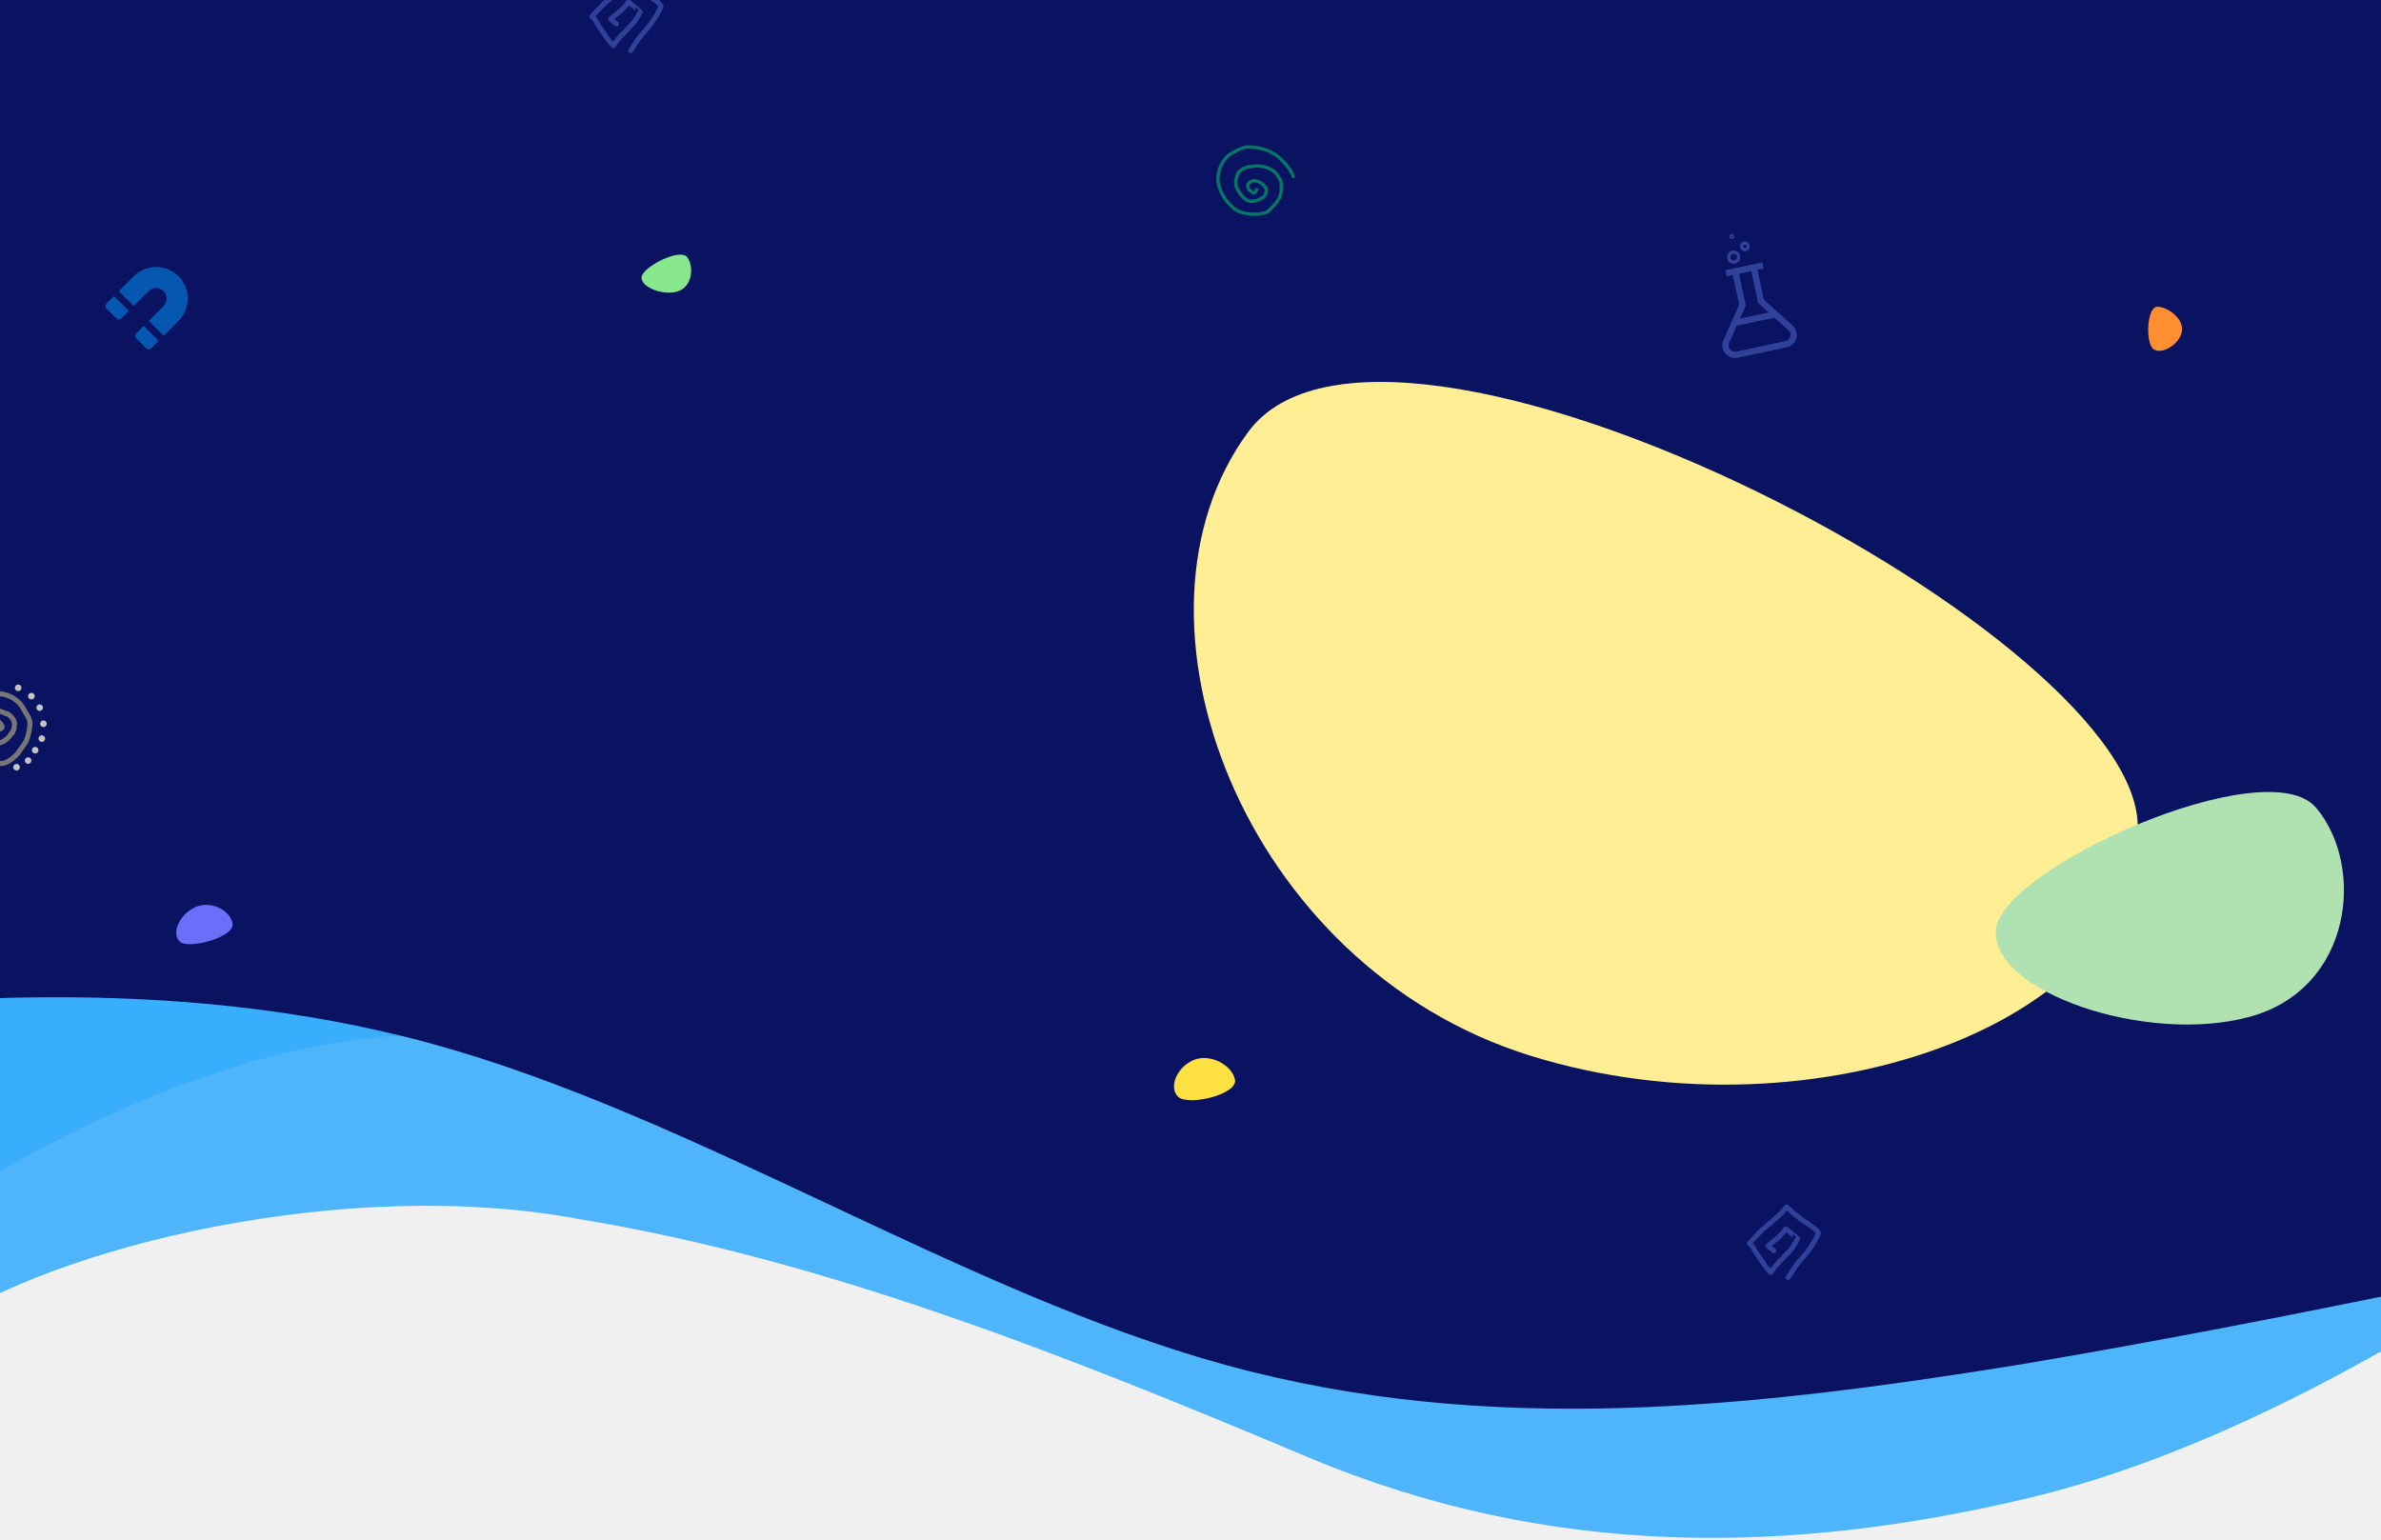
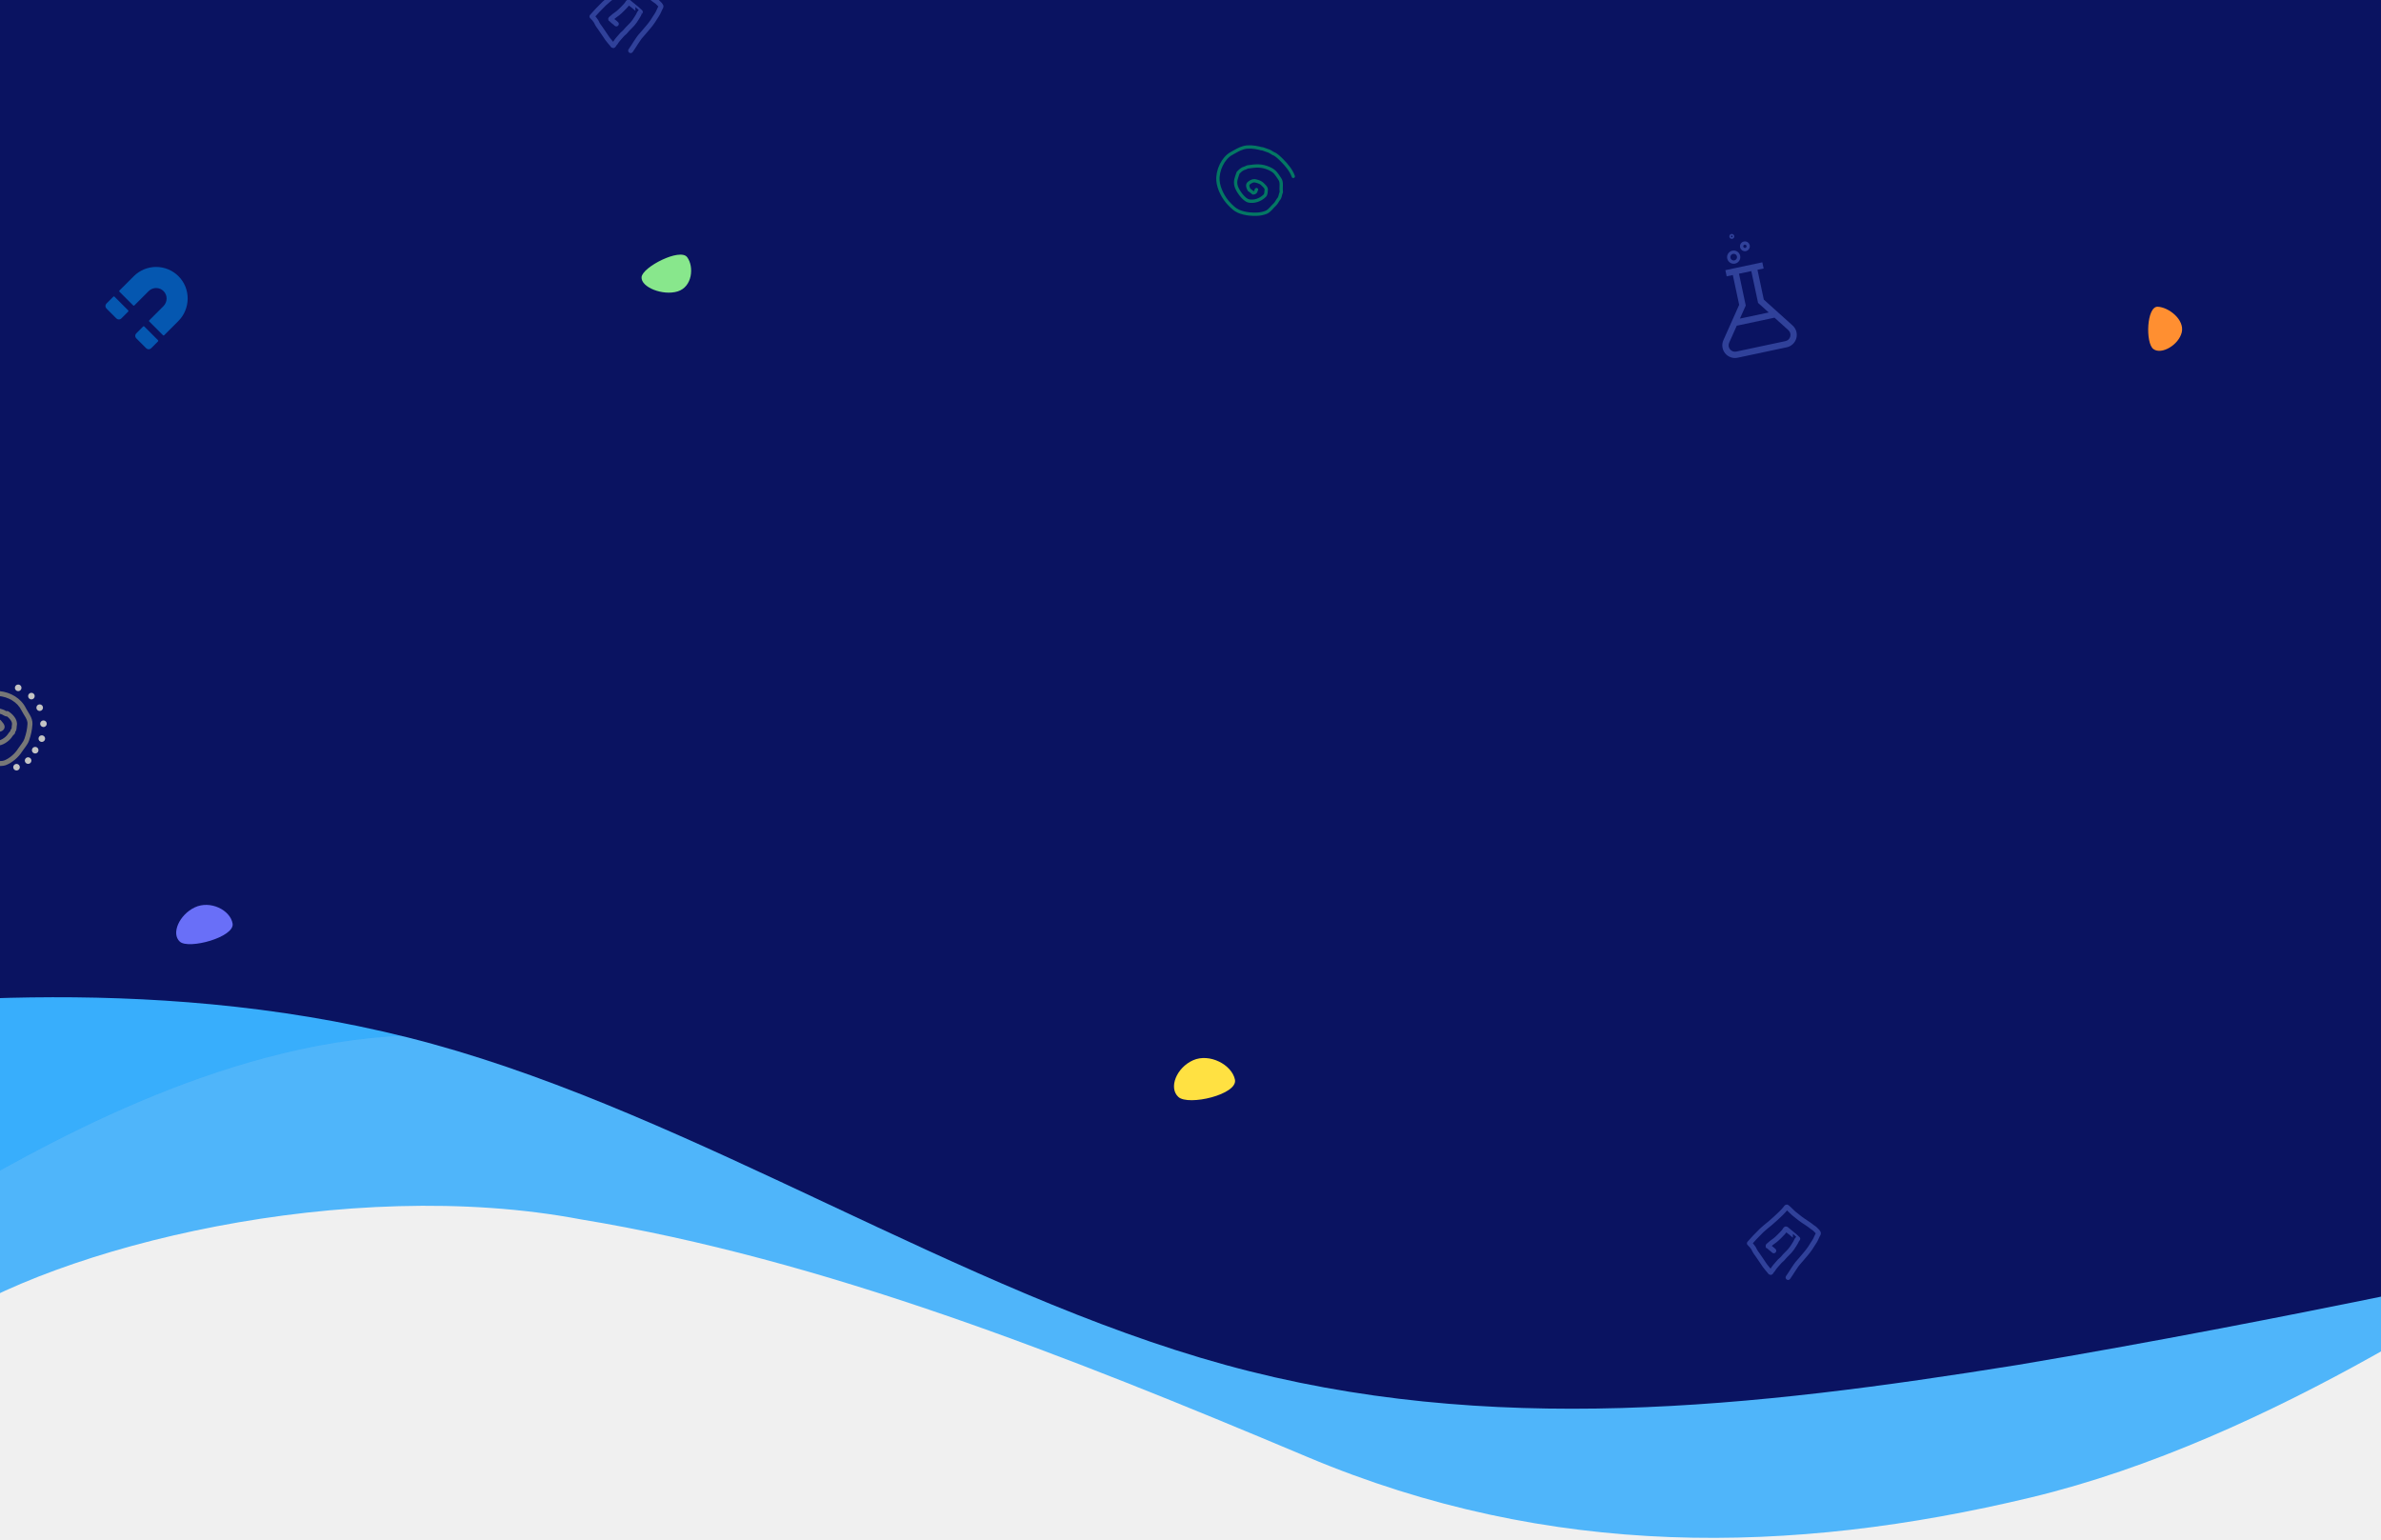
<svg xmlns="http://www.w3.org/2000/svg" width="1440" height="931" viewBox="0 0 1440 931" fill="none">
  <mask id="mask0" mask-type="alpha" maskUnits="userSpaceOnUse" x="0" y="0" width="1440" height="931">
    <rect width="1440" height="931" fill="#C4C4C4" />
  </mask>
  <g mask="url(#mask0)">
    <path fill-rule="evenodd" clip-rule="evenodd" d="M1661.14 672.751L1589.17 722.299C1517.2 771.846 1373.26 870.941 1228.19 905.679C1083.12 940.418 937.482 942.977 790.714 881.18C643.946 819.383 498.242 761.643 351.142 737.456C210.452 710.8 34.373 753.494 -37.597 803.042L-84.115 839.226L-89.046 558.665L-16.228 557.385C56.591 556.105 202.228 553.545 347.865 550.986C493.502 548.426 639.139 545.866 784.775 543.306C930.412 540.747 1076.05 538.187 1221.69 535.627C1367.32 533.068 1512.96 530.508 1585.78 529.228L1658.6 527.948L1661.14 672.751Z" fill="#0099FF" fill-opacity="0.67" />
-     <path fill-rule="evenodd" clip-rule="evenodd" d="M1264.68 586.998L1209.22 619.278C1153.76 651.558 1042.84 716.119 930.367 740.552C817.897 764.986 703.879 749.293 589.086 713.536C474.293 677.78 358.727 621.96 245.483 626.33C132.239 630.7 21.317 695.26 -34.143 727.54L-89.604 759.821L-97.734 549.156L-41.111 546.971C15.511 544.785 128.755 540.415 241.999 536.045C355.243 531.675 468.487 527.305 581.731 522.935C694.975 518.564 808.219 514.194 921.463 509.824C1034.71 505.454 1147.95 501.084 1204.57 498.898L1261.19 496.713L1264.68 586.998Z" fill="#0099FF" fill-opacity="0.3" />
+     <path fill-rule="evenodd" clip-rule="evenodd" d="M1264.68 586.998L1209.22 619.278C1153.76 651.558 1042.84 716.119 930.367 740.552C817.897 764.986 703.879 749.293 589.086 713.536C474.294 677.78 358.727 621.96 245.483 626.33C132.239 630.7 21.317 695.26 -34.143 727.54L-89.604 759.821L-97.734 549.156L-41.111 546.971C15.511 544.785 128.755 540.415 241.999 536.045C355.243 531.675 468.487 527.305 581.731 522.935C694.975 518.564 808.219 514.194 921.463 509.824C1034.71 505.454 1147.95 501.084 1204.57 498.898L1261.19 496.713L1264.68 586.998Z" fill="#0099FF" fill-opacity="0.3" />
    <path d="M3.05176e-05 -16.276H1440V552.545H3.05176e-05V-16.276Z" fill="#0A1361" />
    <path fill-rule="evenodd" clip-rule="evenodd" d="M1700 727.803L1620.08 746.115C1540.17 763.206 1380.33 798.61 1220.5 825.468C1060.67 851.105 900.833 869.417 741 825.468C581.167 781.518 421.333 675.308 261.5 631.359C101.667 587.409 -58.167 605.721 -138.083 614.267L-218 622.813V359.117H-138.083C-58.167 359.117 101.667 359.117 261.5 359.117C421.333 359.117 581.167 359.117 741 359.117C900.833 359.117 1060.67 359.117 1220.5 359.117C1380.33 359.117 1540.17 359.117 1620.08 359.117H1700V727.803Z" fill="#0A1361" />
    <path fill-rule="evenodd" clip-rule="evenodd" d="M1440 -212.988L1380 -224.181C1320 -234.629 1200 -256.27 1080 -224.181C960 -192.093 840 -105.528 720 -111.498C600 -116.721 480 -212.988 360 -261.494C240 -310 120 -310 60 -310H3.05176e-05V12.38H60C120 12.38 240 12.38 360 12.38C480 12.38 600 12.38 720 12.38C840 12.38 960 12.38 1080 12.38C1200 12.38 1320 12.38 1380 12.38H1440V-212.988Z" fill="#0A1361" />
    <path d="M1081.42 772.615C1081.98 771.849 1082.5 771.089 1082.99 770.281C1083.99 768.641 1085.09 767.053 1086.16 765.444C1087.07 764.08 1088.33 762.824 1089.37 761.571C1091.19 759.384 1093.08 757.343 1094.68 754.991C1095.61 753.619 1096.45 752.202 1097.36 750.818C1098.31 749.387 1098.77 747.7 1099.67 746.252C1100.17 745.45 1098.38 744.094 1097.9 743.538C1097.33 742.887 1096.52 742.527 1095.86 741.991C1094.87 741.18 1093.77 740.374 1092.68 739.686C1089.9 737.924 1087.27 735.935 1084.75 733.807C1083.35 732.618 1082.16 731.128 1080.69 730.028C1080.45 729.852 1080.11 730.56 1079.97 730.721C1079.07 731.756 1078.22 732.784 1077.22 733.748C1075.05 735.833 1072.81 737.933 1070.51 739.861C1068.8 741.292 1067.02 742.621 1065.41 744.173C1064.04 745.502 1062.74 746.907 1061.39 748.258C1060.49 749.162 1059.72 750.169 1058.83 751.081C1058.55 751.372 1058.29 751.672 1058.02 751.971C1057.95 752.047 1058.11 751.964 1058.18 752.073C1058.42 752.496 1058.89 752.84 1059.23 753.182C1059.56 753.513 1059.73 753.915 1060.04 754.261C1060.6 754.885 1060.92 755.796 1061.33 756.523C1061.77 757.308 1062.36 758.113 1062.9 758.835C1064.48 760.934 1065.8 763.241 1067.34 765.364C1068.21 766.569 1069.21 767.657 1070.15 768.807C1070.22 768.882 1070.67 769.58 1070.85 769.58C1071.13 769.58 1071.54 768.598 1071.77 768.413C1072.29 767.998 1072.53 767.287 1072.95 766.779C1073.49 766.117 1073.99 765.427 1074.59 764.81C1075.42 763.959 1076.19 762.822 1077.11 762.11C1077.99 761.438 1078.7 760.446 1079.44 759.63C1080.39 758.589 1081.48 757.67 1082.4 756.61C1083.39 755.462 1084.24 754.3 1085.04 752.948C1085.3 752.504 1085.54 752.073 1085.83 751.657C1086.33 750.943 1086.58 749.784 1087.26 749.242C1087.3 749.212 1083.35 745.689 1082.86 745.405C1082.23 745.037 1081.65 744.378 1081.04 743.939C1080.83 743.787 1080.38 743.261 1080.1 743.261C1079.87 743.261 1079.48 743.952 1079.38 744.129C1079.07 744.679 1078.5 745.268 1078.08 745.748C1077.05 746.916 1075.94 747.893 1074.85 748.987C1073.45 750.386 1071.64 751.293 1070.23 752.686C1070.12 752.796 1069.16 753.514 1069.24 753.678C1069.26 753.738 1069.59 753.719 1069.67 753.78C1070.07 754.092 1070.39 754.507 1070.78 754.816C1071.47 755.356 1072.14 755.85 1072.75 756.464" stroke="#30419A" stroke-width="3" stroke-linecap="round" stroke-linejoin="round" />
-     <path fill-rule="evenodd" clip-rule="evenodd" d="M1292.75 496.448C1284.43 377.804 837.847 148.809 754.941 261.186C672.035 373.563 751.739 584.465 925.479 638.472C1099.22 692.479 1301.07 615.092 1292.75 496.448Z" fill="#FFEE94" />
-     <path fill-rule="evenodd" clip-rule="evenodd" d="M1207.07 562.387C1210.07 525.117 1370.86 453.181 1400.71 488.482C1430.56 523.784 1423 598.038 1360.45 615.003C1297.89 631.969 1204.07 599.657 1207.07 562.387Z" fill="#AFE1B1" />
    <path d="M759.928 114.659C759.444 114.698 760.083 116.552 757.899 116.695C757.641 116.487 755.85 115 755.561 114.946C754.486 113.295 754.301 111.748 755.116 110.93C755.825 110.219 757.5 109.228 758.633 109.317C759.622 109.394 762.28 110.167 763.037 110.922C764.036 111.917 766.015 113.421 765.801 114.831C765.616 116.047 765.809 117.445 764.896 118.361C762.188 121.079 758.284 122.221 755.186 121.527C752.255 120.87 748.476 115.472 747.654 112.722C746.658 109.39 747.91 107.328 748.808 104.452C750.014 103.242 750.489 102.764 751.89 102.014C754.137 101.355 753.684 101.076 754.936 100.898C759.441 100.259 763 99.87 767.511 101.892C771.31 103.596 771.862 105.113 774.074 108.345C775.477 110.395 774.535 113.098 774.938 116.123C774.103 118.283 774.506 118.283 773.642 120.011C772.796 120.86 771.919 122.891 771.049 123.645C769.334 125.131 767.825 127.605 765.651 128.446C762.399 129.705 759.138 129.753 755.596 129.411C753.558 129.214 750.954 128.632 748.986 127.749C746.825 126.781 745.438 125.37 743.705 123.645C740.001 119.954 737.028 114.215 736.624 109.268C736.124 103.146 739.687 95.626 744.694 92.879C747.189 91.51 749.206 90.169 752.039 89.335C754.753 88.536 758.445 88.838 761.915 89.682C762.554 89.99 763.135 89.9 763.778 90.082C764.569 90.305 765.646 90.817 766.463 91.031C767.993 91.431 768.75 92.149 770.064 92.879C771.792 93.388 774.029 95.67 775.344 96.98C778.138 99.764 780.936 103.13 782.166 106.675" stroke="#047864" stroke-width="2" stroke-linecap="round" stroke-linejoin="round" />
    <path d="M381.418 30.615C381.975 29.849 382.503 29.089 382.994 28.281C383.989 26.641 385.087 25.053 386.16 23.444C387.069 22.08 388.325 20.824 389.369 19.571C391.191 17.384 393.082 15.343 394.68 12.991C395.611 11.619 396.452 10.202 397.364 8.818C398.308 7.387 398.771 5.7 399.67 4.252C400.167 3.45 398.379 2.094 397.897 1.538C397.333 0.887 396.519 0.527 395.862 -0.009C394.866 -0.82 393.767 -1.626 392.681 -2.314C389.896 -4.076 387.267 -6.065 384.752 -8.193C383.347 -9.382 382.156 -10.872 380.689 -11.972C380.453 -12.148 380.114 -11.44 379.974 -11.279C379.068 -10.244 378.217 -9.216 377.216 -8.252C375.053 -6.167 372.806 -4.067 370.505 -2.139C368.798 -0.708 367.015 0.621 365.413 2.173C364.041 3.502 362.744 4.907 361.394 6.258C360.49 7.162 359.719 8.169 358.833 9.081C358.55 9.372 358.285 9.672 358.016 9.971C357.947 10.047 358.115 9.964 358.177 10.073C358.419 10.496 358.885 10.84 359.227 11.182C359.559 11.513 359.734 11.915 360.044 12.261C360.603 12.885 360.921 13.796 361.328 14.523C361.768 15.308 362.362 16.113 362.904 16.835C364.478 18.934 365.799 21.241 367.339 23.364C368.214 24.569 369.207 25.657 370.155 26.807C370.217 26.882 370.665 27.58 370.848 27.58C371.132 27.58 371.536 26.598 371.767 26.413C372.286 25.998 372.534 25.287 372.949 24.779C373.491 24.117 373.99 23.427 374.59 22.809C375.417 21.959 376.188 20.823 377.114 20.11C377.988 19.438 378.7 18.446 379.441 17.63C380.388 16.589 381.481 15.67 382.396 14.61C383.387 13.462 384.242 12.3 385.036 10.948C385.297 10.504 385.544 10.072 385.831 9.657C386.326 8.943 386.584 7.784 387.261 7.242C387.3 7.212 383.352 3.689 382.862 3.405C382.226 3.037 381.646 2.378 381.039 1.939C380.829 1.787 380.381 1.261 380.105 1.261C379.869 1.261 379.482 1.952 379.383 2.129C379.073 2.679 378.501 3.268 378.077 3.748C377.047 4.916 375.94 5.893 374.845 6.987C373.447 8.386 371.643 9.293 370.228 10.686C370.115 10.796 369.161 11.514 369.236 11.678C369.263 11.738 369.588 11.719 369.666 11.78C370.067 12.092 370.39 12.507 370.782 12.816C371.469 13.356 372.137 13.85 372.752 14.464" stroke="#30419A" stroke-width="3" stroke-linecap="round" stroke-linejoin="round" />
    <path fill-rule="evenodd" clip-rule="evenodd" d="M712.66 663.437C718.703 668.984 748.734 661.952 746.885 652.958C745.035 643.963 731.524 636.778 721.522 641.255C711.52 645.732 706.618 657.891 712.66 663.437Z" fill="#FFE142" />
    <path fill-rule="evenodd" clip-rule="evenodd" d="M108.753 569.506C114.107 574.37 142.033 566.769 140.672 558.58C139.31 550.39 127.14 544.306 117.758 548.798C108.377 553.29 103.399 564.642 108.753 569.506Z" fill="#696FF8" />
    <path fill-rule="evenodd" clip-rule="evenodd" d="M388.01 167.637C388.437 161.542 411.343 149.778 415.595 155.551C419.848 161.324 418.771 173.467 409.86 176.241C400.948 179.016 387.583 173.732 388.01 167.637Z" fill="#88E78C" />
    <path fill-rule="evenodd" clip-rule="evenodd" d="M1302.31 211.08C1297.45 207.38 1298.24 185.18 1304.98 185.508C1311.72 185.836 1321.29 193.36 1319.5 200.989C1317.7 208.619 1307.17 214.779 1302.31 211.08Z" fill="#FF8F31" />
    <g clip-path="url(#clip0)">
      <mask id="mask1" mask-type="alpha" maskUnits="userSpaceOnUse" x="0" y="408" width="32" height="61">
        <rect x="32" y="408" width="61" height="32" transform="rotate(90 32 408)" fill="#C4C4C4" />
      </mask>
      <g mask="url(#mask1)">
        <path fill-rule="evenodd" clip-rule="evenodd" d="M2.739 459.851C5.668 458.64 8.899 455.968 10.696 453.123C11.177 452.363 11.776 451.563 12.337 450.814L12.337 450.814L12.337 450.814C12.586 450.481 12.828 450.158 13.049 449.853C13.819 448.788 14.426 447.825 14.747 446.888C15.89 443.555 16.413 441.099 16.633 437.784C16.714 436.557 16.26 435.31 15.495 433.923C15.165 433.325 14.803 432.743 14.427 432.138L14.427 432.138L14.253 431.86C13.828 431.175 13.384 430.447 13.032 429.721C10.549 424.601 5.021 421.407 -0.997 420.931C-1.302 420.907 -1.579 420.793 -1.803 420.618C-1.963 420.66 -2.122 420.696 -2.274 420.726C-2.806 420.833 -3.381 420.899 -3.93 420.941C-5.028 421.025 -6.126 421.019 -6.768 421.004C-6.871 421.002 -7.154 421.041 -7.634 421.206C-8.083 421.361 -8.601 421.589 -9.129 421.861C-10.223 422.426 -11.163 423.079 -11.556 423.481C-14.699 426.694 -17.346 431.468 -17.857 435.681C-18.975 444.899 -14.922 453.679 -7.413 457.982C-6.188 458.684 -4.351 459.483 -2.424 459.928C-0.466 460.38 1.37 460.417 2.739 459.851ZM-0.24 417.988C-0.686 417.388 -1.52 417.202 -2.186 417.582C-2.258 417.623 -2.466 417.705 -2.862 417.785C-3.234 417.859 -3.679 417.913 -4.158 417.95C-5.115 418.023 -6.102 418.019 -6.7 418.005C-7.336 417.991 -8.02 418.166 -8.609 418.369C-9.23 418.582 -9.884 418.875 -10.506 419.196C-11.711 419.818 -12.979 420.645 -13.701 421.383C-17.187 424.948 -20.227 430.303 -20.835 435.319C-22.081 445.595 -17.577 455.616 -8.904 460.585C-7.456 461.415 -5.346 462.332 -3.099 462.851C-0.885 463.362 1.677 463.536 3.885 462.623C7.383 461.177 11.102 458.098 13.232 454.726C13.65 454.066 14.124 453.432 14.644 452.739L14.644 452.739C14.911 452.383 15.19 452.011 15.479 451.611C16.279 450.505 17.111 449.242 17.585 447.861C18.804 444.306 19.387 441.589 19.626 437.983C19.765 435.886 18.973 434.018 18.122 432.475C17.751 431.801 17.342 431.145 16.969 430.545L16.802 430.277C16.372 429.586 16.006 428.98 15.731 428.413C12.766 422.296 6.413 418.669 -0.24 417.988ZM1.613 446.878C2.858 446.136 3.955 445.142 4.573 444.288C4.65 444.181 4.734 444.06 4.835 443.912L4.835 443.912L4.88 443.847C4.996 443.677 5.131 443.482 5.274 443.288C5.504 442.977 5.812 442.588 6.187 442.261C6.187 442.247 6.188 442.233 6.189 442.219C6.202 442.009 6.25 441.784 6.351 441.557C6.449 441.336 6.58 441.149 6.72 440.993C6.946 440.743 7.008 440.546 7.043 440.216C7.058 440.066 7.064 439.934 7.073 439.759C7.077 439.669 7.081 439.568 7.088 439.448C7.106 439.13 7.137 438.74 7.229 438.312C7.412 437.462 7.111 436.453 6.328 435.371C5.733 434.551 4.944 433.811 4.177 433.251C3.94 433.296 3.688 433.284 3.441 433.204C2.75 432.982 2.204 432.666 1.804 432.434L1.804 432.434L1.803 432.434C1.758 432.407 1.714 432.382 1.672 432.358C1.252 432.117 0.945 431.961 0.531 431.868C0.065 431.764 -0.649 431.551 -1.324 431.306C-1.89 431.101 -2.622 430.806 -3.139 430.456L-3.14 430.456C-3.259 430.444 -3.458 430.443 -3.745 430.474C-4.315 430.536 -5.05 430.7 -5.826 430.936C-6.594 431.17 -7.35 431.459 -7.955 431.742C-8.258 431.884 -8.505 432.017 -8.689 432.131C-8.843 432.227 -8.912 432.285 -8.929 432.299C-8.935 432.304 -8.935 432.304 -8.931 432.3C-9.535 432.971 -10.275 434.392 -10.79 435.994C-11.039 436.772 -11.217 437.536 -11.299 438.203C-11.385 438.895 -11.353 439.369 -11.279 439.627C-10.983 440.672 -10.367 441.345 -9.454 442.117C-9.302 442.246 -9.135 442.382 -8.958 442.526C-8.136 443.192 -7.096 444.037 -6.316 445.181C-5.94 445.732 -5.165 446.386 -4.187 446.941C-3.213 447.494 -2.252 447.827 -1.634 447.895C-0.841 447.982 0.333 447.641 1.613 446.878ZM-3.069 430.468C-3.07 430.468 -3.074 430.467 -3.081 430.465C-3.073 430.466 -3.069 430.467 -3.069 430.468ZM3.781 430.102C3.633 430.025 3.476 429.935 3.292 429.828L3.164 429.755C2.678 429.476 2.054 429.135 1.188 428.941C0.877 428.871 0.288 428.7 -0.301 428.486C-0.592 428.381 -0.862 428.272 -1.084 428.17C-1.194 428.119 -1.284 428.074 -1.354 428.035C-1.389 428.016 -1.415 428 -1.434 427.987C-1.449 427.978 -1.457 427.972 -1.461 427.97C-1.462 427.969 -1.462 427.969 -1.462 427.969C-1.921 427.62 -2.451 427.512 -2.825 427.473C-3.229 427.43 -3.658 427.447 -4.067 427.491C-4.888 427.58 -5.818 427.798 -6.699 428.066C-7.587 428.337 -8.478 428.674 -9.229 429.026C-9.906 429.343 -10.694 429.773 -11.162 430.293C-12.172 431.417 -13.074 433.295 -13.646 435.078C-13.94 435.992 -14.166 436.943 -14.277 437.835C-14.383 438.702 -14.396 439.633 -14.166 440.446C-13.623 442.358 -12.453 443.51 -11.391 444.408C-11.154 444.608 -10.93 444.792 -10.718 444.966L-10.718 444.966C-9.929 445.612 -9.305 446.123 -8.795 446.871C-8.056 447.954 -6.843 448.883 -5.667 449.55C-4.487 450.22 -3.127 450.749 -1.962 450.877C-0.211 451.07 1.651 450.348 3.149 449.455C4.682 448.542 6.106 447.287 7.003 446.047C7.105 445.906 7.212 445.75 7.31 445.607L7.353 445.545C7.468 445.377 7.578 445.219 7.688 445.069C7.925 444.748 8.093 444.569 8.198 444.49C8.5 444.262 8.813 443.964 9.014 443.557C9.178 443.225 9.221 442.917 9.221 442.671C9.771 441.931 9.956 441.195 10.026 440.529C10.052 440.288 10.064 440.019 10.074 439.805L10.074 439.805L10.074 439.805C10.077 439.735 10.08 439.67 10.083 439.615C10.098 439.355 10.118 439.146 10.162 438.944C10.598 436.916 9.787 435.034 8.757 433.611C7.714 432.172 6.296 430.984 5.057 430.234C4.658 429.992 4.19 429.958 3.781 430.102ZM6.444 442.052C6.444 442.052 6.443 442.053 6.44 442.056C6.443 442.053 6.444 442.052 6.444 442.052ZM1.409 436.736C1.544 436.895 1.698 437.079 1.852 437.279C2.005 437.451 2.149 437.65 2.265 437.877C2.289 437.915 2.311 437.954 2.333 437.992C2.605 438.469 2.896 439.176 2.762 440C2.621 440.87 2.068 441.518 1.387 441.982C0.796 442.385 0.143 442.562 -0.516 442.52C-1.147 442.479 -1.687 442.242 -2.108 441.978C-2.924 441.465 -3.535 440.694 -3.883 440.183C-4.247 439.649 -4.538 439.053 -4.603 438.42C-4.676 437.714 -4.455 437.026 -3.925 436.522C-3.456 436.075 -2.876 435.899 -2.422 435.831C-2.19 435.796 -1.954 435.783 -1.721 435.788C-1.628 435.668 -1.514 435.56 -1.381 435.469C-0.697 435.003 0.236 435.179 0.703 435.864C0.843 436.069 1.026 436.284 1.276 436.579L1.409 436.736ZM-0.626 439.359C-0.615 439.283 -0.598 439.207 -0.575 439.133C-0.645 439.09 -0.732 439.045 -0.837 439C-0.918 438.966 -1.002 438.936 -1.088 438.909C-0.938 439.085 -0.779 439.242 -0.626 439.359ZM-2.029 438.809C-2.029 438.809 -2.027 438.808 -2.02 438.806C-2.026 438.808 -2.029 438.809 -2.029 438.809Z" fill="#777777" />
        <circle cx="17" cy="460" r="2" transform="rotate(90 17 460)" fill="#C4C4C4" />
        <circle cx="10" cy="464" r="2" transform="rotate(90 10 464)" fill="#C4C4C4" />
        <circle cx="26.283" cy="437.717" r="2" transform="rotate(118.843 26.2833 437.717)" fill="#C4C4C4" />
        <circle cx="25.283" cy="446.717" r="2" transform="rotate(118.843 25.2833 446.717)" fill="#C4C4C4" />
        <circle cx="21.283" cy="453.717" r="2" transform="rotate(118.843 21.2833 453.717)" fill="#C4C4C4" />
        <circle cx="24" cy="428" r="2" transform="rotate(90 24 428)" fill="#C4C4C4" />
        <circle cx="19" cy="421" r="2" transform="rotate(90 19 421)" fill="#C4C4C4" />
        <circle cx="11" cy="416" r="2" transform="rotate(90 11 416)" fill="#C4C4C4" />
      </g>
    </g>
    <g clip-path="url(#clip1)">
      <path d="M1084.14 196.855L1066.73 181.193L1062.9 163.167L1066.63 162.375L1065.83 158.649L1043.48 163.401L1044.27 167.127L1047.99 166.335L1051.83 184.361L1042.29 205.75C1041.72 207.04 1041.51 208.463 1041.69 209.863C1041.88 211.263 1042.44 212.585 1043.33 213.683C1044.22 214.781 1045.39 215.611 1046.73 216.082C1048.06 216.554 1049.49 216.648 1050.87 216.354L1080.61 210.033C1081.99 209.739 1083.27 209.07 1084.29 208.098C1085.31 207.126 1086.05 205.889 1086.41 204.525C1086.78 203.161 1086.76 201.723 1086.36 200.369C1085.96 199.015 1085.19 197.799 1084.14 196.855L1084.14 196.855ZM1055.81 184.78L1051.72 165.543L1059.17 163.959L1063.26 183.196L1069.7 188.985L1052.28 192.686L1055.81 184.78ZM1079.82 206.306L1050.08 212.627C1049.39 212.774 1048.67 212.726 1048 212.489C1047.33 212.252 1046.74 211.835 1046.3 211.284C1045.85 210.732 1045.57 210.069 1045.47 209.366C1045.38 208.663 1045.48 207.948 1045.77 207.3L1050.37 196.988L1073.2 192.135L1081.59 199.686C1082.12 200.161 1082.51 200.772 1082.71 201.452C1082.91 202.132 1082.92 202.854 1082.73 203.539C1082.55 204.224 1082.18 204.844 1081.67 205.333C1081.15 205.821 1080.51 206.158 1079.82 206.306Z" fill="#30419A" />
      <circle cx="1048.52" cy="155.515" r="3" transform="rotate(-12 1048.52 155.515)" stroke="#30419A" stroke-width="2" />
      <circle cx="1055.3" cy="148.959" r="2" transform="rotate(-12 1055.3 148.959)" stroke="#30419A" stroke-width="2" />
      <circle cx="1047.38" cy="142.976" r="1" transform="rotate(-12 1047.38 142.976)" stroke="#30419A" />
    </g>
-     <path d="M86.536 197.48L82.404 201.612C82.206 201.809 82.05 202.043 81.943 202.301C81.836 202.559 81.781 202.835 81.781 203.115C81.781 203.394 81.836 203.67 81.943 203.928C82.05 204.186 82.206 204.42 82.404 204.617L88.415 210.627C88.813 211.025 89.354 211.249 89.917 211.249C90.48 211.249 91.021 211.025 91.419 210.627L95.552 206.495C95.602 206.446 95.641 206.387 95.668 206.323C95.694 206.258 95.708 206.189 95.708 206.119C95.708 206.05 95.694 205.981 95.668 205.916C95.641 205.852 95.602 205.793 95.552 205.744L87.287 197.48C87.238 197.431 87.179 197.391 87.115 197.365C87.05 197.338 86.981 197.324 86.912 197.324C86.842 197.324 86.773 197.338 86.708 197.365C86.644 197.391 86.585 197.431 86.536 197.48V197.48Z" fill="#0094F5" fill-opacity="0.53" />
-     <path d="M68.508 179.449L64.376 183.582C63.978 183.98 63.754 184.521 63.754 185.084C63.754 185.647 63.978 186.188 64.376 186.586L70.386 192.597C70.583 192.795 70.817 192.951 71.075 193.058C71.333 193.165 71.609 193.22 71.888 193.22C72.167 193.22 72.444 193.165 72.702 193.058C72.96 192.951 73.194 192.795 73.391 192.597L77.523 188.465C77.572 188.416 77.612 188.358 77.638 188.293C77.665 188.229 77.679 188.159 77.679 188.09C77.679 188.02 77.665 187.951 77.638 187.886C77.612 187.822 77.572 187.763 77.523 187.714L69.259 179.449C69.21 179.399 69.151 179.36 69.087 179.333C69.022 179.307 68.953 179.293 68.883 179.293C68.814 179.293 68.745 179.307 68.68 179.333C68.615 179.36 68.557 179.399 68.508 179.449V179.449Z" fill="#0094F5" fill-opacity="0.53" />
-     <path d="M107.957 167.059C106.182 165.281 104.073 163.871 101.752 162.908C99.432 161.946 96.944 161.45 94.431 161.449C91.919 161.448 89.431 161.943 87.109 162.904C84.788 163.865 82.679 165.274 80.902 167.051L72.261 175.69C72.212 175.74 72.173 175.798 72.146 175.863C72.119 175.927 72.106 175.997 72.106 176.066C72.106 176.136 72.119 176.205 72.146 176.27C72.173 176.334 72.212 176.393 72.261 176.442L80.526 184.706C80.576 184.755 80.634 184.794 80.699 184.821C80.763 184.848 80.832 184.862 80.902 184.862C80.972 184.862 81.041 184.848 81.106 184.821C81.17 184.794 81.229 184.755 81.278 184.706L89.911 176.066C90.509 175.468 91.221 174.995 92.004 174.674C92.788 174.354 93.627 174.192 94.473 174.2C95.32 174.207 96.156 174.383 96.934 174.717C97.712 175.051 98.415 175.536 99.003 176.145C101.434 178.658 101.323 182.684 98.852 185.156L90.293 193.717C90.244 193.766 90.205 193.825 90.178 193.89C90.151 193.954 90.137 194.023 90.137 194.093C90.137 194.163 90.151 194.232 90.178 194.296C90.205 194.361 90.244 194.419 90.293 194.469L98.557 202.734C98.606 202.783 98.665 202.822 98.729 202.849C98.794 202.876 98.863 202.89 98.933 202.89C99.002 202.89 99.072 202.876 99.136 202.849C99.201 202.822 99.259 202.783 99.309 202.734L107.819 194.223C115.306 186.74 115.439 174.55 107.957 167.059V167.059Z" fill="#0094F5" fill-opacity="0.53" />
+     <path d="M86.536 197.48L82.404 201.612C82.206 201.809 82.05 202.043 81.943 202.301C81.836 202.559 81.781 202.835 81.781 203.115C81.781 203.394 81.836 203.67 81.943 203.928C82.05 204.186 82.206 204.42 82.404 204.617L88.415 210.627C88.813 211.025 89.354 211.249 89.917 211.249C90.48 211.249 91.021 211.025 91.419 210.627L95.552 206.495C95.602 206.446 95.641 206.387 95.668 206.323C95.694 206.258 95.708 206.189 95.708 206.119C95.708 206.05 95.694 205.981 95.668 205.916C95.641 205.852 95.602 205.793 95.552 205.744L87.287 197.48C87.238 197.431 87.179 197.391 87.115 197.365C87.05 197.338 86.981 197.324 86.912 197.324C86.842 197.324 86.773 197.338 86.708 197.365C86.644 197.391 86.585 197.431 86.536 197.48Z" fill="#0094F5" fill-opacity="0.53" />
+     <path d="M68.508 179.449L64.376 183.582C63.978 183.98 63.754 184.521 63.754 185.084C63.754 185.647 63.978 186.188 64.376 186.586L70.386 192.597C70.583 192.795 70.817 192.951 71.075 193.058C71.333 193.165 71.609 193.22 71.888 193.22C72.167 193.22 72.444 193.165 72.702 193.058C72.96 192.951 73.194 192.795 73.391 192.597L77.523 188.465C77.572 188.416 77.612 188.358 77.638 188.293C77.665 188.229 77.679 188.159 77.679 188.09C77.679 188.02 77.665 187.951 77.638 187.886C77.612 187.822 77.572 187.763 77.523 187.714L69.259 179.449C69.21 179.399 69.151 179.36 69.087 179.333C69.022 179.307 68.953 179.293 68.883 179.293C68.814 179.293 68.745 179.307 68.68 179.333C68.615 179.36 68.557 179.399 68.508 179.449Z" fill="#0094F5" fill-opacity="0.53" />
+     <path d="M107.957 167.059C106.182 165.281 104.073 163.871 101.752 162.908C99.432 161.946 96.944 161.45 94.431 161.449C91.919 161.448 89.431 161.943 87.109 162.904C84.788 163.865 82.679 165.274 80.902 167.051L72.261 175.69C72.212 175.74 72.173 175.798 72.146 175.863C72.119 175.927 72.106 175.997 72.106 176.066C72.106 176.136 72.119 176.205 72.146 176.27C72.173 176.334 72.212 176.393 72.261 176.442L80.526 184.706C80.576 184.755 80.634 184.794 80.699 184.821C80.763 184.848 80.832 184.862 80.902 184.862C80.972 184.862 81.041 184.848 81.106 184.821C81.17 184.794 81.229 184.755 81.278 184.706L89.911 176.066C90.509 175.468 91.221 174.995 92.004 174.674C92.788 174.354 93.627 174.192 94.473 174.2C95.32 174.207 96.156 174.383 96.934 174.717C97.712 175.051 98.415 175.536 99.003 176.145C101.434 178.658 101.323 182.684 98.852 185.156L90.293 193.717C90.244 193.766 90.205 193.825 90.178 193.89C90.151 193.954 90.137 194.023 90.137 194.093C90.137 194.163 90.151 194.232 90.178 194.296C90.205 194.361 90.244 194.419 90.293 194.469L98.557 202.734C98.606 202.783 98.665 202.822 98.729 202.849C98.794 202.876 98.863 202.89 98.933 202.89C99.002 202.89 99.072 202.876 99.136 202.849C99.201 202.822 99.259 202.783 99.309 202.734L107.819 194.223C115.306 186.74 115.439 174.55 107.957 167.059Z" fill="#0094F5" fill-opacity="0.53" />
  </g>
  <defs>
    <clipPath id="clip0">
      <rect width="61" height="33" fill="white" transform="translate(32 408) rotate(90)" />
    </clipPath>
    <clipPath id="clip1">
      <rect width="46" height="74" fill="white" transform="translate(1028 145.562) rotate(-12)" />
    </clipPath>
  </defs>
</svg>
